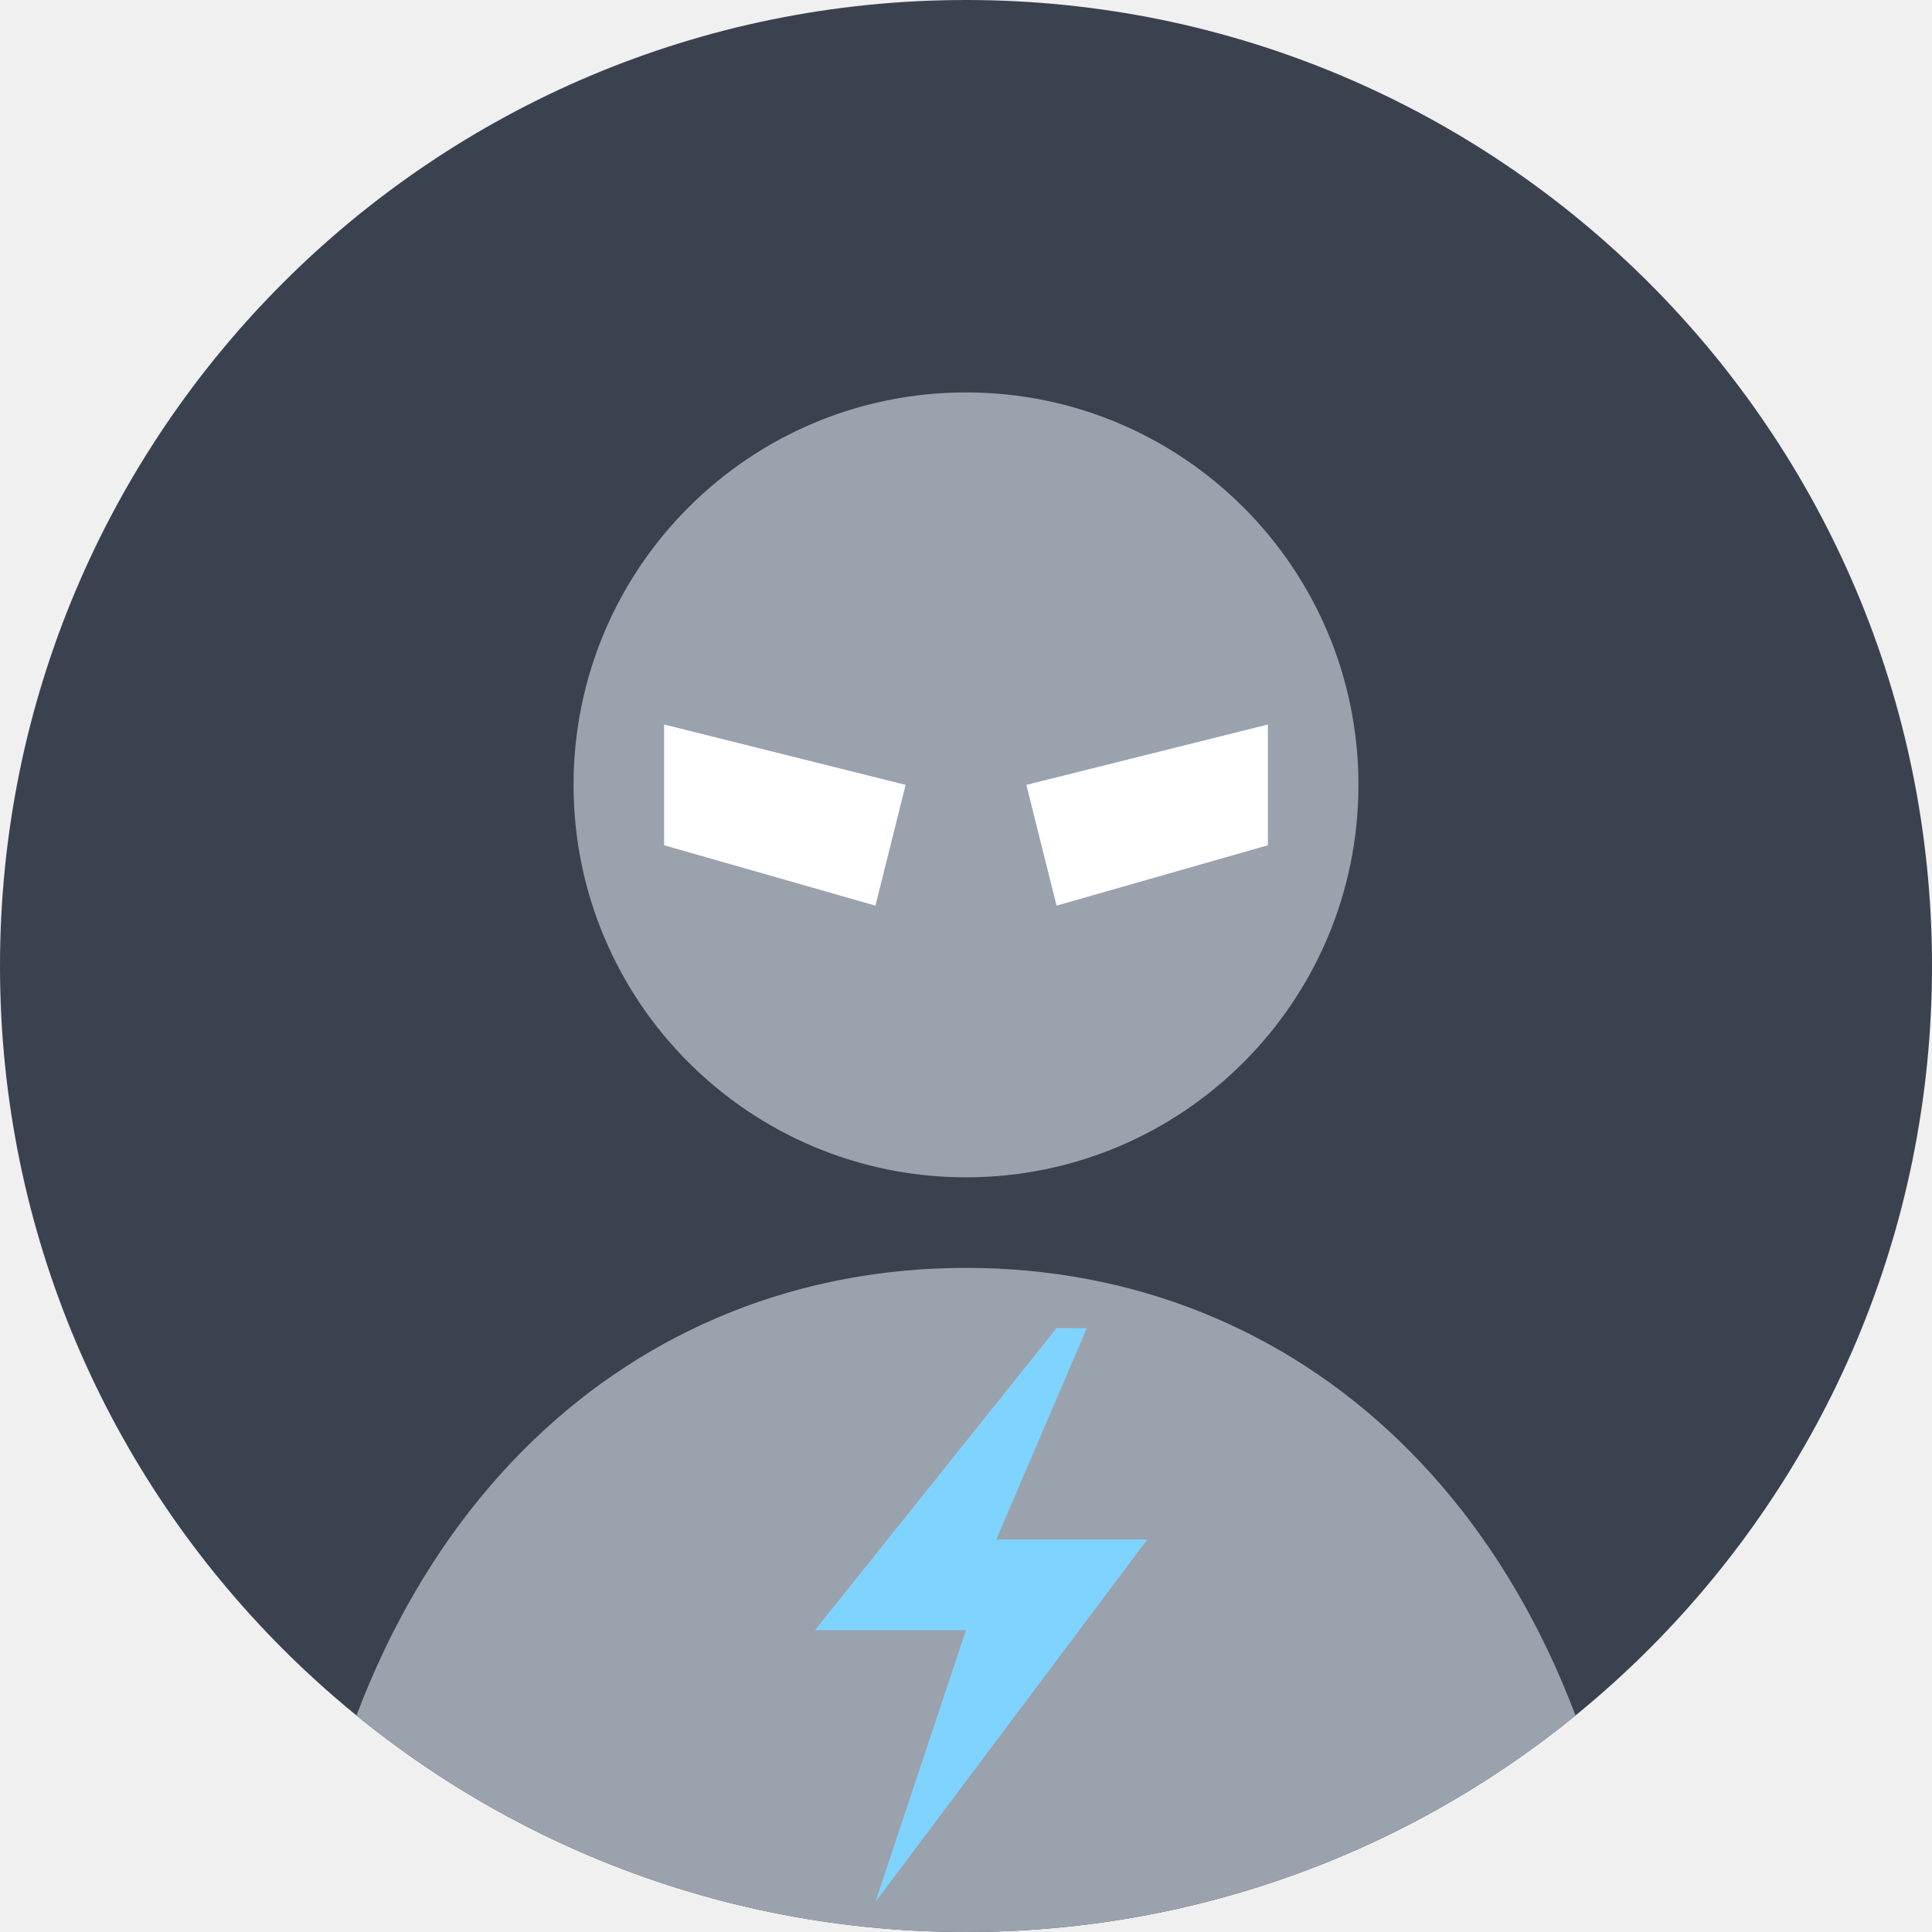
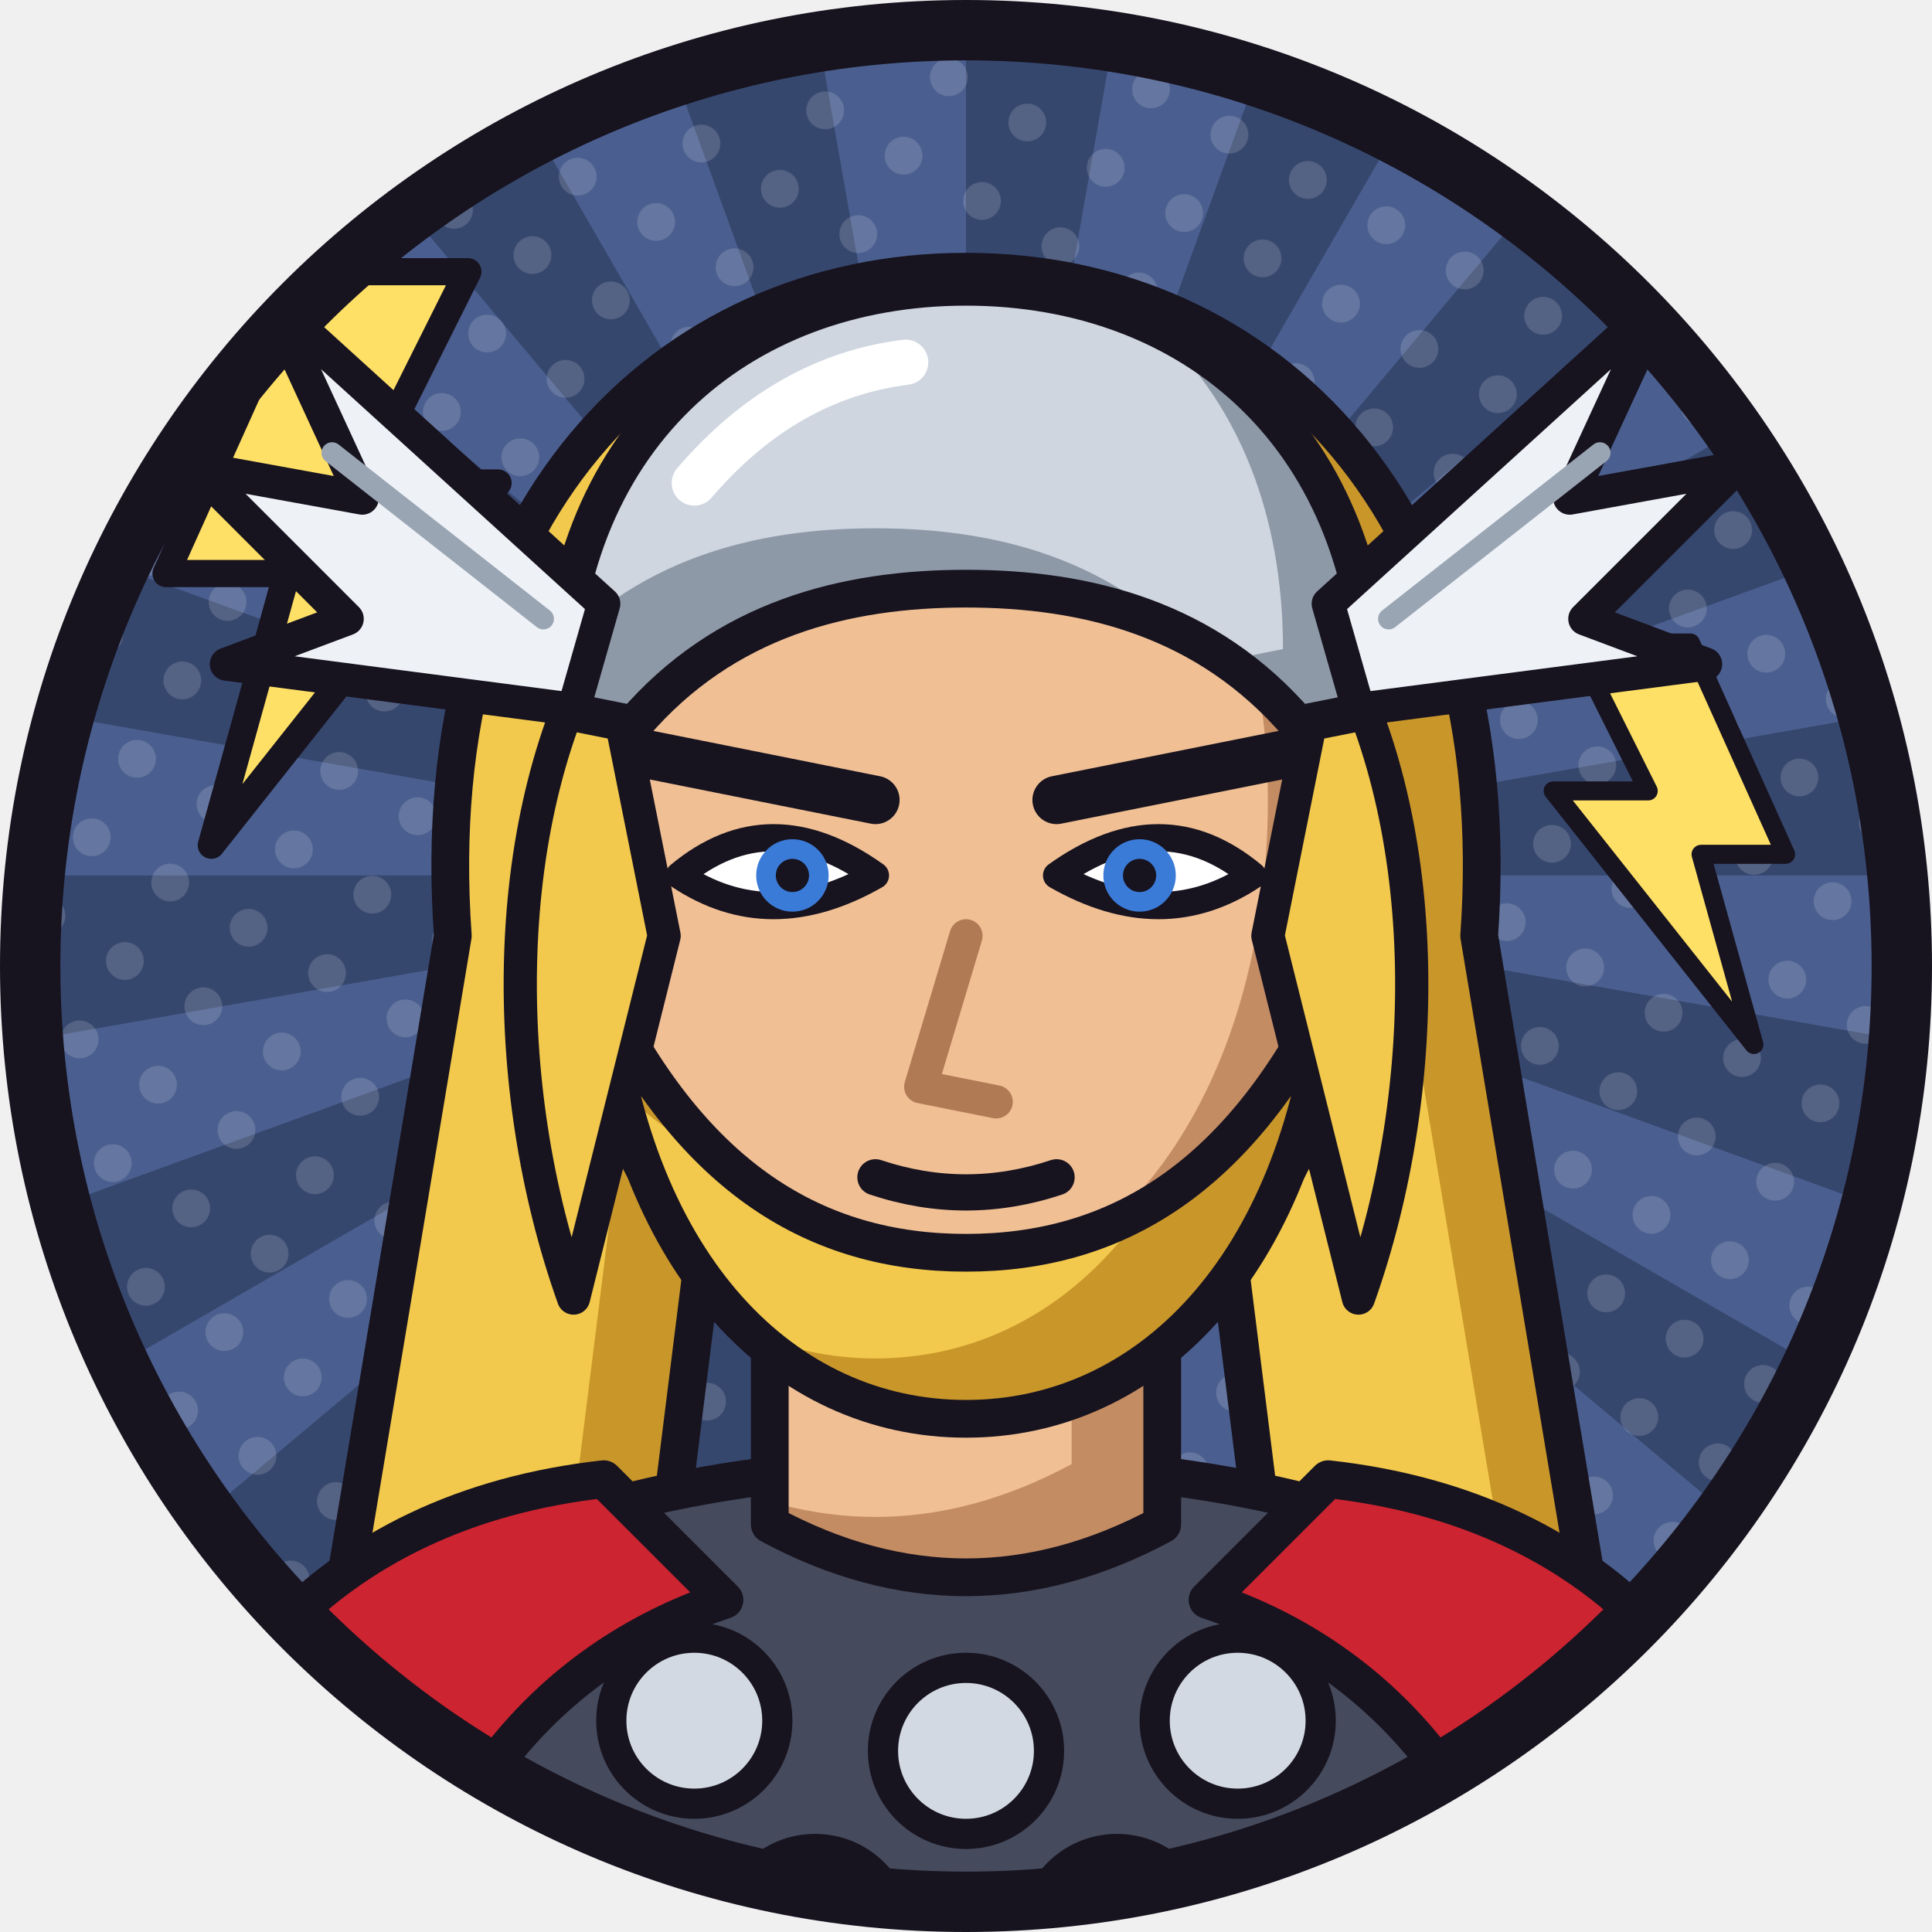
- <svg xmlns="http://www.w3.org/2000/svg" viewBox="0 0 64 64">
-   <circle cx="32" cy="32" r="32" fill="#3a4250" />
-   <g clip-path="url(#c)">
-     <circle cx="32" cy="26" r="13" fill="#9aa3ad" />
-     <path d="M10 64c2-14 11-22 22-22s20 8 22 22z" fill="#9aa3ad" />
-     <path d="M35 44l-8 10h5l-3 9 9-12h-5l3-7z" fill="#7fd4ff" />
-     <path d="M22 24l8 2-1 4-7-2z M42 24l-8 2 1 4 7-2z" fill="#ffffff" />
-   </g>
+ <svg xmlns="http://www.w3.org/2000/svg" viewBox="0 0 128 128">
  <defs>
-     <clipPath id="c">
-       <circle cx="32" cy="32" r="32" />
+     <clipPath id="thor-clip">
+       <circle cx="64" cy="64" r="62" />
+     </clipPath>
+     <pattern id="thor-dots" width="6" height="6" patternUnits="userSpaceOnUse" patternTransform="rotate(30)">
+       <circle cx="3" cy="3" r="1.25" fill="#ffffff" fill-opacity="0.15" />
+     </pattern>
+     <path id="thor-hair" d="M30 62C28 34 44 18 64 18C84 18 100 34 98 62L106 110L84 104L80 72H48L44 104L22 110Z" />
+     <clipPath id="thor-hair-c">
+       <use href="#thor-hair" />
+     </clipPath>
+     <path id="thor-torso" d="M10 134C12 108 34 97 64 97C94 97 116 108 118 134Z" />
+     <clipPath id="thor-torso-c">
+       <use href="#thor-torso" />
+     </clipPath>
+     <path id="thor-neck" d="M51 74V101Q64 108 77 101V74Z" />
+     <clipPath id="thor-neck-c">
+       <use href="#thor-neck" />
+     </clipPath>
+     <path id="thor-face" d="M64 27C81 27 90 40 90 57C90 76 80 91 64 91C48 91 38 76 38 57C38 40 47 27 64 27Z" />
+     <clipPath id="thor-face-c">
+       <use href="#thor-face" />
+     </clipPath>
+     <path id="thor-beard" d="M40 66C42 84 52 94 64 94C76 94 86 84 88 66C82 78 74 83 64 83C54 83 46 78 40 66Z" />
+     <clipPath id="thor-beard-c">
+       <use href="#thor-beard" />
+     </clipPath>
+     <path id="thor-helmet" d="M37 47C37 29 49 19 64 19C79 19 91 29 91 47L86 48C80 41 72 39 64 39C56 39 48 41 42 48Z" />
+     <clipPath id="thor-helmet-c">
+       <use href="#thor-helmet" />
    </clipPath>
  </defs>
+   <g clip-path="url(#thor-clip)">
+     <rect width="128" height="128" fill="#36476e" />
+     <path d="M64 58L184 58L182.2 78.8ZM64 58L176.8 99L167.9 118ZM64 58L155.9 135.1L141.1 149.9ZM64 58L124 161.9L105 170.8ZM64 58L84.8 176.2L64 178ZM64 58L43.2 176.2L23 170.8ZM64 58L4 161.9L-13.1 149.9ZM64 58L-27.9 135.1L-39.9 118ZM64 58L-48.8 99L-54.2 78.8ZM64 58L-56 58L-54.2 37.2ZM64 58L-48.8 17L-39.9 -2ZM64 58L-27.9 -19.1L-13.1 -33.9ZM64 58L4 -45.9L23 -54.8ZM64 58L43.2 -60.2L64 -62ZM64 58L84.8 -60.2L105 -54.8ZM64 58L124 -45.9L141.1 -33.9ZM64 58L155.9 -19.1L167.9 -2ZM64 58L176.8 17L182.2 37.2Z" fill="#4a5f8f" />
+     <rect width="128" height="128" fill="url(#thor-dots)" />
+     <path d="M20 18H31L24 32H33L14 56L19 38H11Z" fill="#ffe066" stroke="#17131f" stroke-width="1.8" stroke-linejoin="round" stroke-linecap="round" />
+     <path d="M20 18H31L24 32H33L14 56L19 38H11Z" fill="#ffe066" stroke="#17131f" stroke-width="1.8" stroke-linejoin="round" stroke-linecap="round" transform="translate(126 30) scale(-.7 .7)" />
+     <use href="#thor-hair" fill="#c9962a" />
+     <g clip-path="url(#thor-hair-c)">
+       <use href="#thor-hair" fill="#f2c94c" transform="translate(-6 -4)" />
+     </g>
+     <use href="#thor-hair" fill="none" stroke="#17131f" stroke-width="2.5" stroke-linejoin="round" />
+     <use href="#thor-torso" fill="#2b2e3a" />
+     <g clip-path="url(#thor-torso-c)">
+       <use href="#thor-torso" fill="#454a5c" transform="translate(-6 -4)" />
+       <circle cx="46" cy="114" r="5.5" fill="#d2d9e3" stroke="#17131f" stroke-width="2" />
+       <circle cx="64" cy="116" r="5.5" fill="#d2d9e3" stroke="#17131f" stroke-width="2" />
+       <circle cx="82" cy="114" r="5.5" fill="#d2d9e3" stroke="#17131f" stroke-width="2" />
+       <circle cx="54" cy="128" r="5.5" fill="#d2d9e3" stroke="#17131f" stroke-width="2" />
+       <circle cx="74" cy="128" r="5.5" fill="#d2d9e3" stroke="#17131f" stroke-width="2" />
+     </g>
+     <use href="#thor-torso" fill="none" stroke="#17131f" stroke-width="2.5" stroke-linejoin="round" />
+     <g id="thor-cape">
+       <path d="M8 134C10 112 22 100 40 98L48 106C36 110 28 120 26 134Z" fill="#cc2430" stroke="#17131f" stroke-width="2.5" stroke-linejoin="round" stroke-linecap="round" />
+     </g>
+     <use href="#thor-cape" transform="matrix(-1 0 0 1 128 0)" />
+     <use href="#thor-neck" fill="#c48c62" />
+     <g clip-path="url(#thor-neck-c)">
+       <use href="#thor-neck" fill="#f0bf94" transform="translate(-6 -4)" />
+     </g>
+     <use href="#thor-neck" fill="none" stroke="#17131f" stroke-width="2.5" stroke-linejoin="round" />
+     <use href="#thor-face" fill="#c48c62" />
+     <g clip-path="url(#thor-face-c)">
+       <use href="#thor-face" fill="#f0bf94" transform="translate(-6 -4)" />
+     </g>
+     <use href="#thor-face" fill="none" stroke="#17131f" stroke-width="2.5" stroke-linejoin="round" />
+     <g id="thor-eye">
+       <path d="M45 58Q51 53 58 58Q51 62 45 58Z" fill="#fff" stroke="#17131f" stroke-width="1.8" stroke-linejoin="round" stroke-linecap="round" />
+       <circle cx="52.5" cy="58" r="2.4" fill="#3b7bd8" />
+       <circle cx="52.5" cy="58" r="1.1" fill="#17131f" />
+       <path d="M43 50L58 53" fill="none" stroke="#17131f" stroke-width="3.2" stroke-linejoin="round" stroke-linecap="round" />
+     </g>
+     <use href="#thor-eye" transform="matrix(-1 0 0 1 128 0)" />
+     <path d="M64 62L61 72L66 73" fill="none" stroke="#b07a55" stroke-width="2.2" stroke-linejoin="round" stroke-linecap="round" />
+     <path d="M58 78Q64 80 70 78" fill="none" stroke="#17131f" stroke-width="2.4" stroke-linejoin="round" stroke-linecap="round" />
+     <use href="#thor-beard" fill="#c9962a" />
+     <g clip-path="url(#thor-beard-c)">
+       <use href="#thor-beard" fill="#f2c94c" transform="translate(-6 -4)" />
+     </g>
+     <use href="#thor-beard" fill="none" stroke="#17131f" stroke-width="2.5" stroke-linejoin="round" />
+     <g id="thor-lock">
+       <path d="M40 42C33 54 33 72 38 86L44 62Z" fill="#f2c94c" stroke="#17131f" stroke-width="2.2" stroke-linejoin="round" stroke-linecap="round" />
+     </g>
+     <use href="#thor-lock" transform="matrix(-1 0 0 1 128 0)" />
+     <use href="#thor-helmet" fill="#8e99a8" />
+     <g clip-path="url(#thor-helmet-c)">
+       <use href="#thor-helmet" fill="#cfd6e0" transform="translate(-6 -4)" />
+       <path d="M46 32Q52 25 60 24" fill="none" stroke="#ffffff" stroke-width="3" stroke-linejoin="round" stroke-linecap="round" />
+     </g>
+     <use href="#thor-helmet" fill="none" stroke="#17131f" stroke-width="2.5" stroke-linejoin="round" />
+     <g id="thor-wing">
+       <path d="M40 40L18 20L24 33L13 31L23 41L15 44L38 47Z" fill="#eef2f7" stroke="#17131f" stroke-width="2.2" stroke-linejoin="round" stroke-linecap="round" />
+       <path d="M36 41L22 30" fill="none" stroke="#9aa5b4" stroke-width="1.4" stroke-linejoin="round" stroke-linecap="round" />
+     </g>
+     <use href="#thor-wing" transform="matrix(-1 0 0 1 128 0)" />
+   </g>
+   <circle cx="64" cy="64" r="62" fill="none" stroke="#17131f" stroke-width="4" />
</svg>
